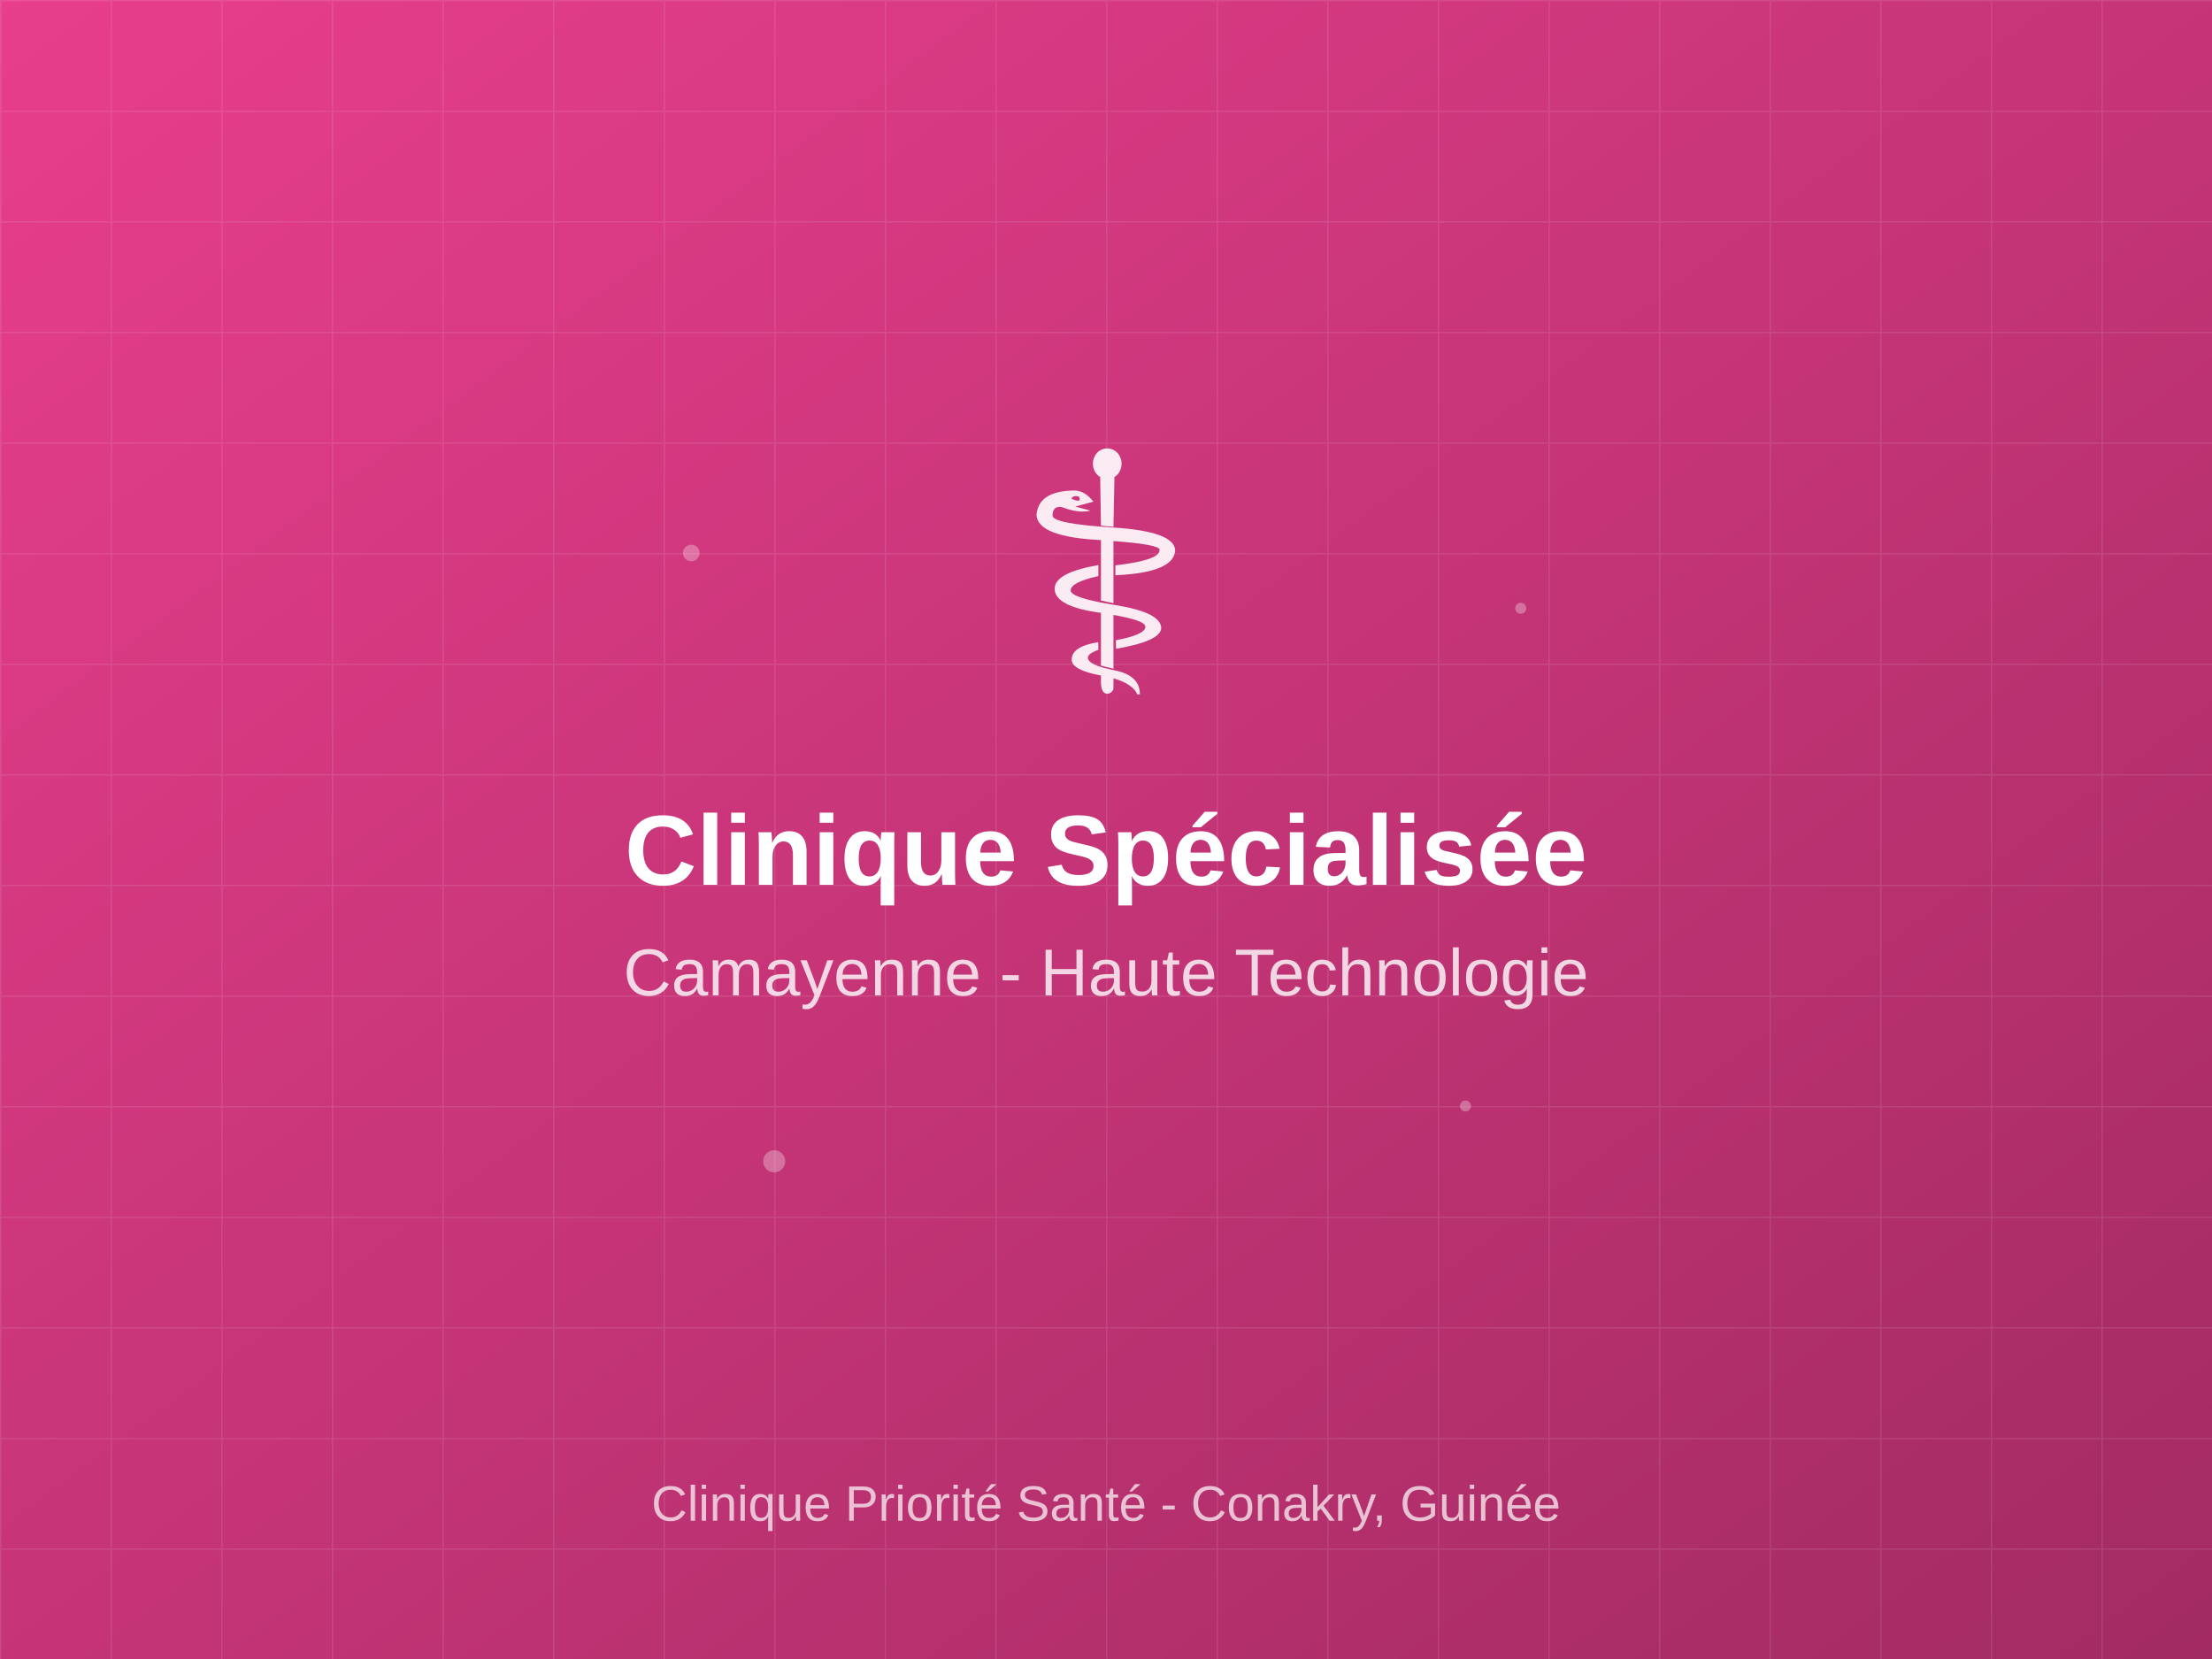
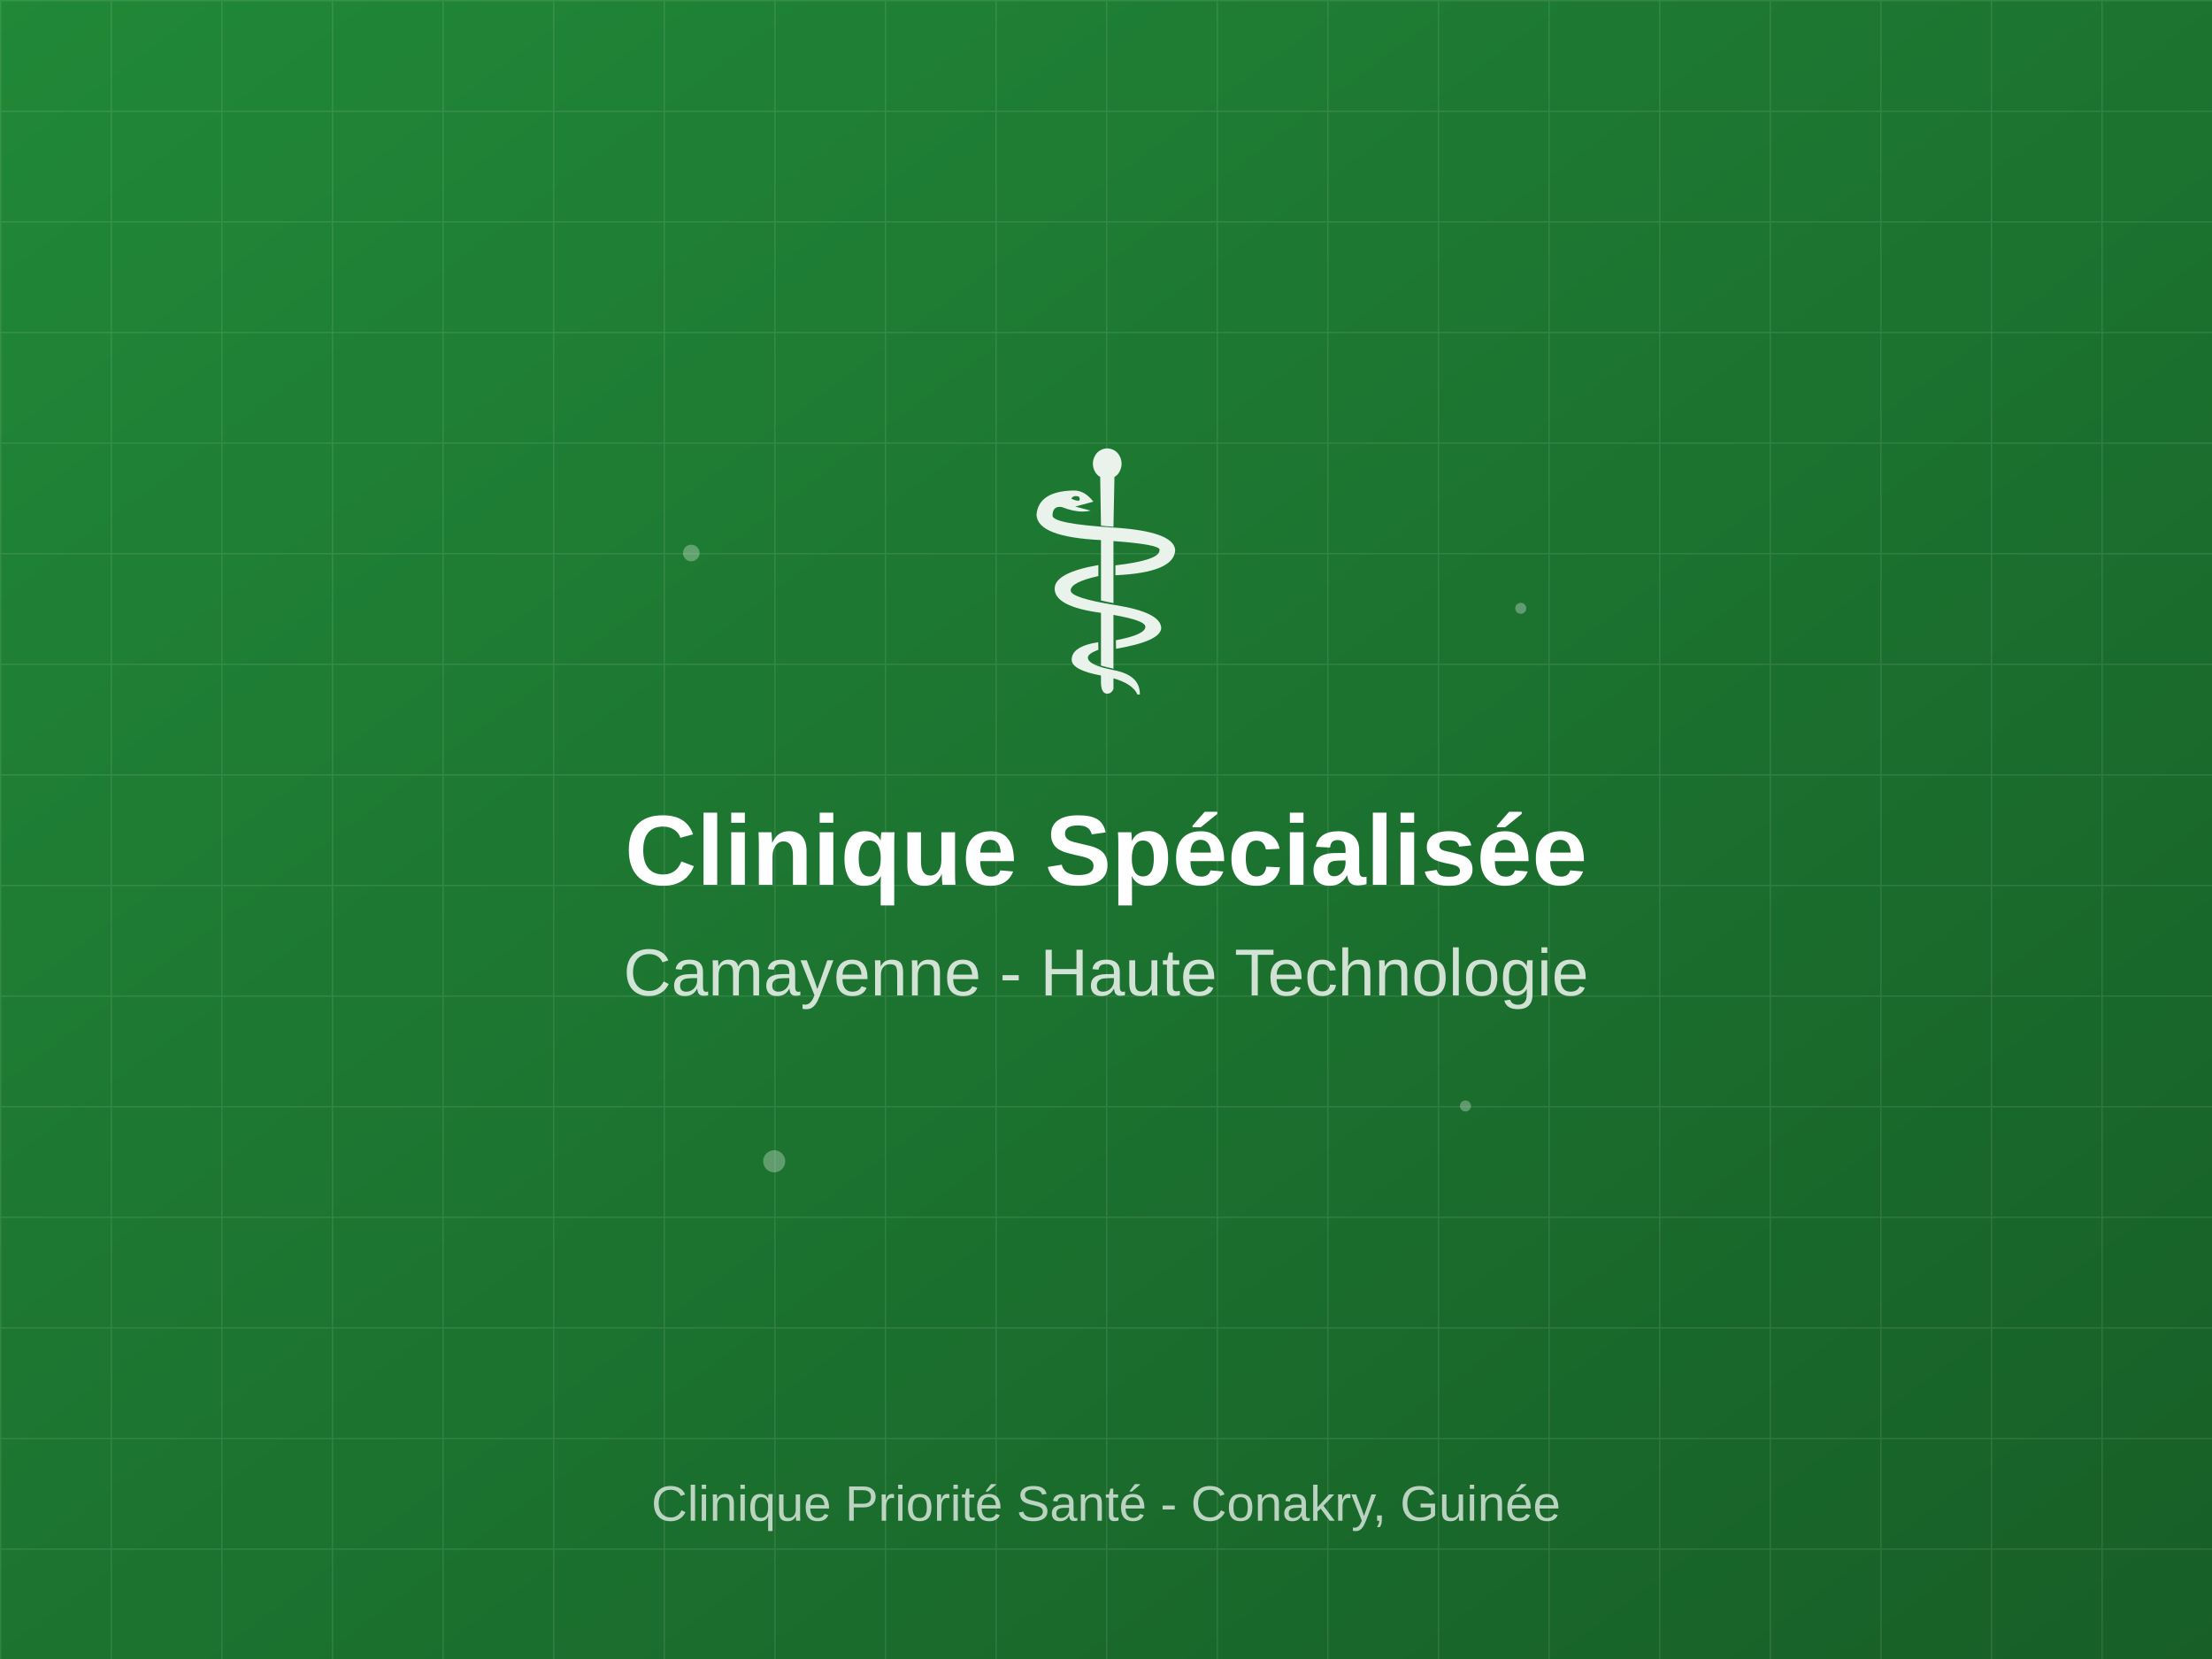
<svg xmlns="http://www.w3.org/2000/svg" width="800" height="600">
  <defs>
    <linearGradient id="bg" x1="0%" y1="0%" x2="100%" y2="100%">
-       <stop offset="0%" style="stop-color:#e83e8c;stop-opacity:1" />
-       <stop offset="100%" style="stop-color:#a22b62;stop-opacity:1" />
+       <stop offset="0%" style="stop-color:#218838;stop-opacity:1" />
+       <stop offset="100%" style="stop-color:#175f27;stop-opacity:1" />
    </linearGradient>
    <pattern id="grid" width="40" height="40" patternUnits="userSpaceOnUse">
      <path d="M 40 0 L 0 0 0 40" fill="none" stroke="rgba(255,255,255,0.1)" stroke-width="1" />
    </pattern>
  </defs>
  <rect width="100%" height="100%" fill="url(#bg)" />
  <rect width="100%" height="100%" fill="url(#grid)" />
  <g transform="translate(400, 300)">
    <text x="0" y="-50" text-anchor="middle" font-size="120" fill="rgba(255,255,255,0.9)">⚕️</text>
    <text x="0" y="20" text-anchor="middle" font-family="Arial, sans-serif" font-size="36" font-weight="bold" fill="white">Clinique Spécialisée</text>
    <text x="0" y="60" text-anchor="middle" font-family="Arial, sans-serif" font-size="24" fill="rgba(255,255,255,0.8)">Camayenne - Haute Technologie</text>
    <circle cx="-150" cy="-100" r="3" fill="rgba(255,255,255,0.3)" />
    <circle cx="150" cy="-80" r="2" fill="rgba(255,255,255,0.3)" />
    <circle cx="-120" cy="120" r="4" fill="rgba(255,255,255,0.3)" />
    <circle cx="130" cy="100" r="2" fill="rgba(255,255,255,0.3)" />
  </g>
  <text x="400" y="550" text-anchor="middle" font-family="Arial, sans-serif" font-size="18" fill="rgba(255,255,255,0.7)">Clinique Priorité Santé - Conakry, Guinée</text>
</svg>
